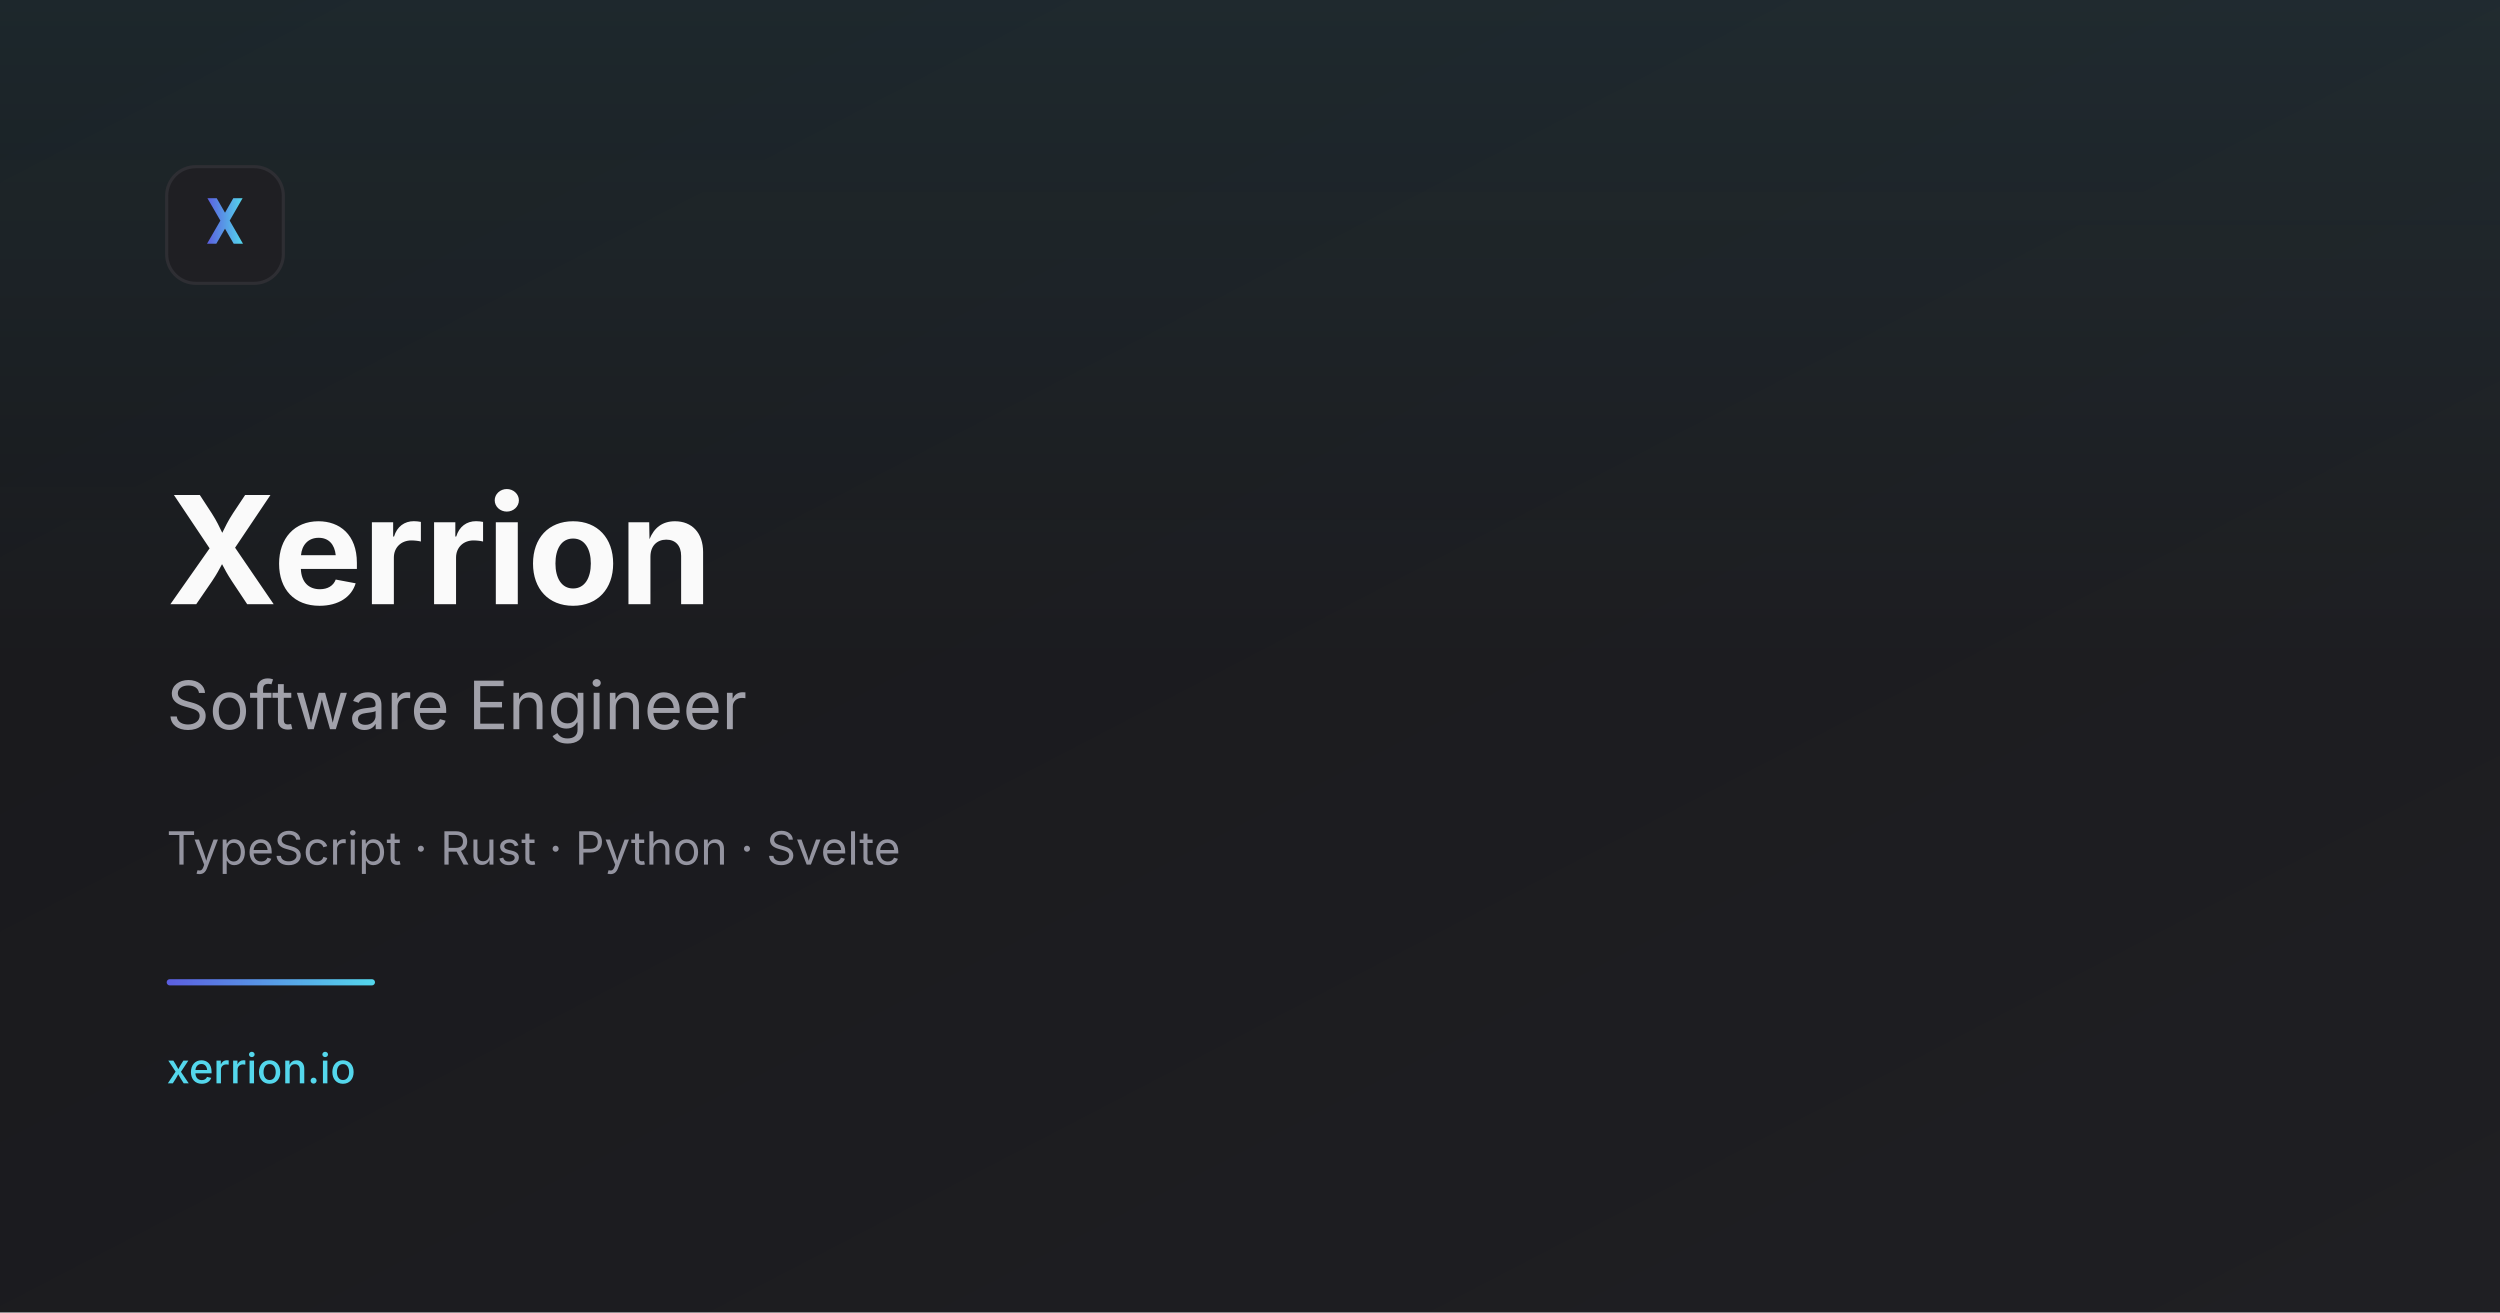
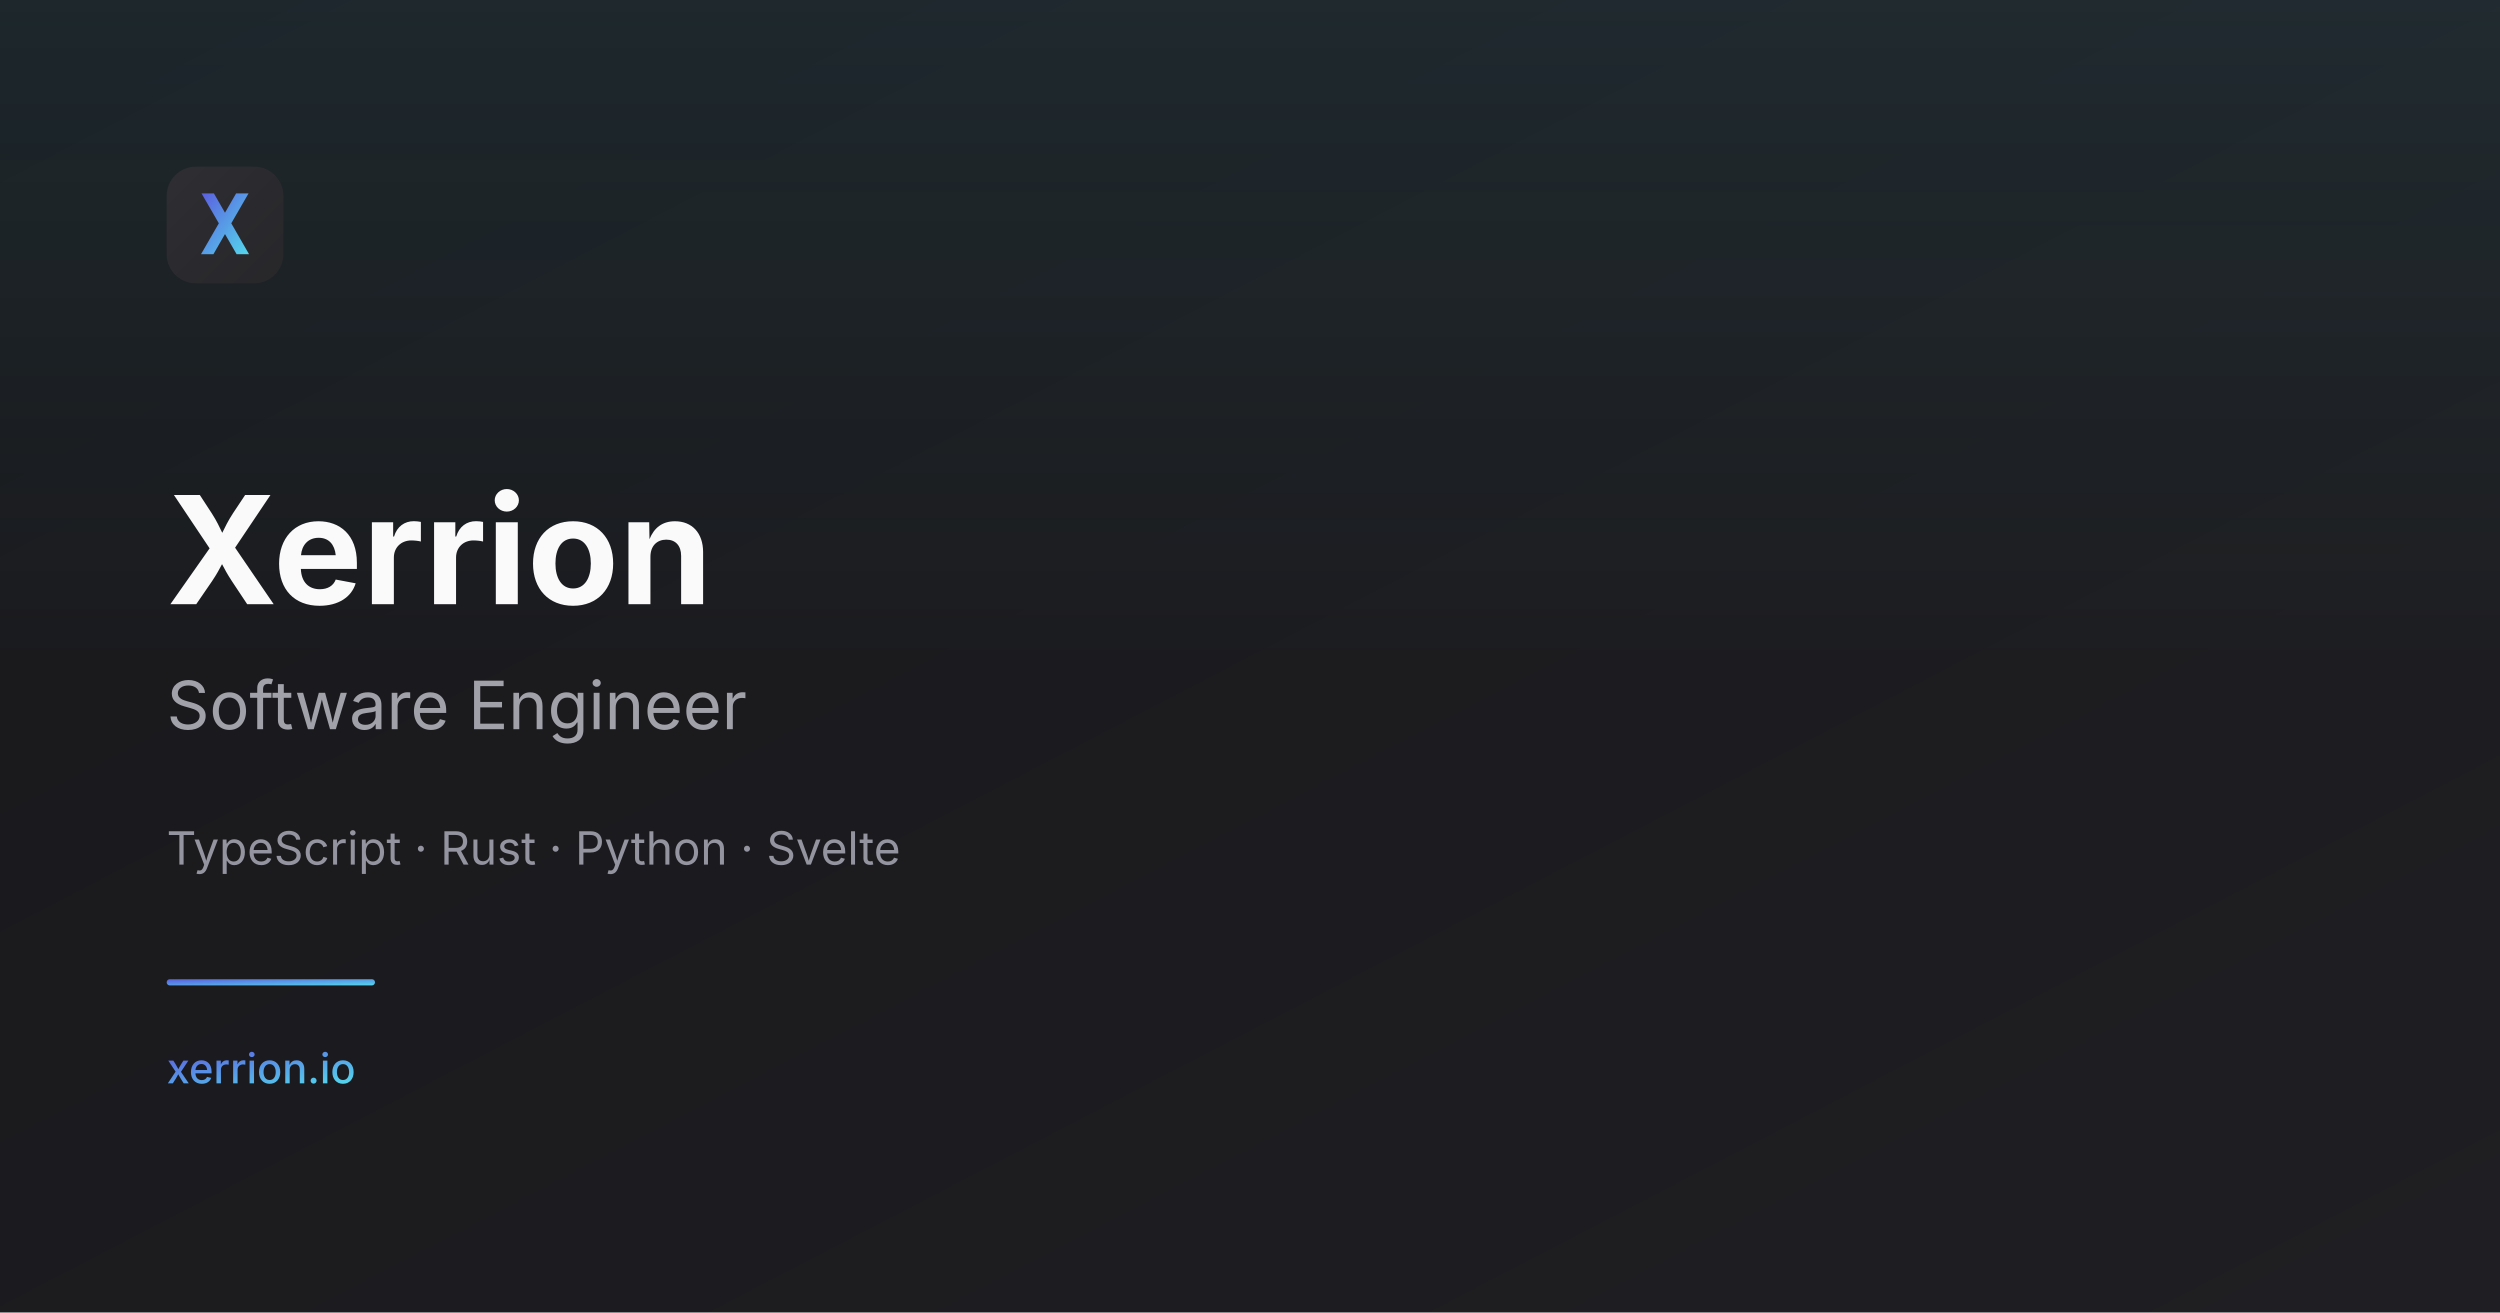
<svg xmlns="http://www.w3.org/2000/svg" width="1200" height="630">
  <defs>
    <linearGradient id="bg" x1="0%" y1="0%" x2="100%" y2="100%">
      <stop offset="0%" style="stop-color:#18181b" />
      <stop offset="100%" style="stop-color:#1f1f23" />
    </linearGradient>
-     <linearGradient id="accent" x1="0%" y1="0%" x2="100%" y2="0%">
+     <linearGradient id="logo-bg" x1="0%" y1="0%" x2="100%" y2="100%">
+       <stop offset="0%" style="stop-color:#2e2e33" />
+       <stop offset="100%" style="stop-color:#27272a" />
+     </linearGradient>
+     <linearGradient id="accent" x1="0%" y1="0%" x2="100%" y2="100%">
      <stop offset="0%" style="stop-color:#5b5ee0" />
      <stop offset="100%" style="stop-color:#54d7ec" />
    </linearGradient>
    <linearGradient id="glow" x1="0%" y1="0%" x2="0%" y2="100%">
      <stop offset="0%" style="stop-color:#54d7ec;stop-opacity:0.08" />
      <stop offset="100%" style="stop-color:#54d7ec;stop-opacity:0" />
    </linearGradient>
  </defs>
  <rect width="1200" height="630" fill="url(#bg)" />
  <rect width="1200" height="320" fill="url(#glow)" />
-   <rect x="80" y="80" width="56" height="56" rx="14" fill="#1f1f23" stroke="#2e2e33" stroke-width="1.5" />
-   <text x="108" y="117" font-family="ui-monospace, 'SF Mono', SFMono-Regular, Menlo, monospace" font-size="30" font-weight="800" fill="url(#accent)" text-anchor="middle">X</text>
+   <rect x="80" y="80" width="56" height="56" rx="14" fill="url(#logo-bg)" stroke-width="1.5" />
+   <text x="108" y="122" font-family="ui-monospace, 'SF Mono', SFMono-Regular, Menlo, monospace" font-size="40" font-weight="800" fill="url(#accent)" text-anchor="middle">X</text>
  <text x="80" y="290" font-family="Inter, system-ui, -apple-system, sans-serif" font-size="72" font-weight="700" fill="#fafafa">Xerrion</text>
  <text x="80" y="350" font-family="Inter, system-ui, -apple-system, sans-serif" font-size="32" font-weight="400" fill="#a1a1aa">Software Engineer</text>
  <text x="80" y="415" font-family="Inter, system-ui, -apple-system, sans-serif" font-size="22" font-weight="400" fill="#9494a0">TypeScript · Rust · Python · Svelte</text>
  <rect x="80" y="470" width="100" height="3" rx="1.5" fill="url(#accent)" />
-   <text x="80" y="520" font-family="Inter, system-ui, -apple-system, sans-serif" font-size="20" font-weight="500" fill="#54d7ec">xerrion.io</text>
+   <text x="80" y="520" font-family="Inter, system-ui, -apple-system, sans-serif" font-size="20" font-weight="500" fill="url(#accent)">xerrion.io</text>
</svg>
